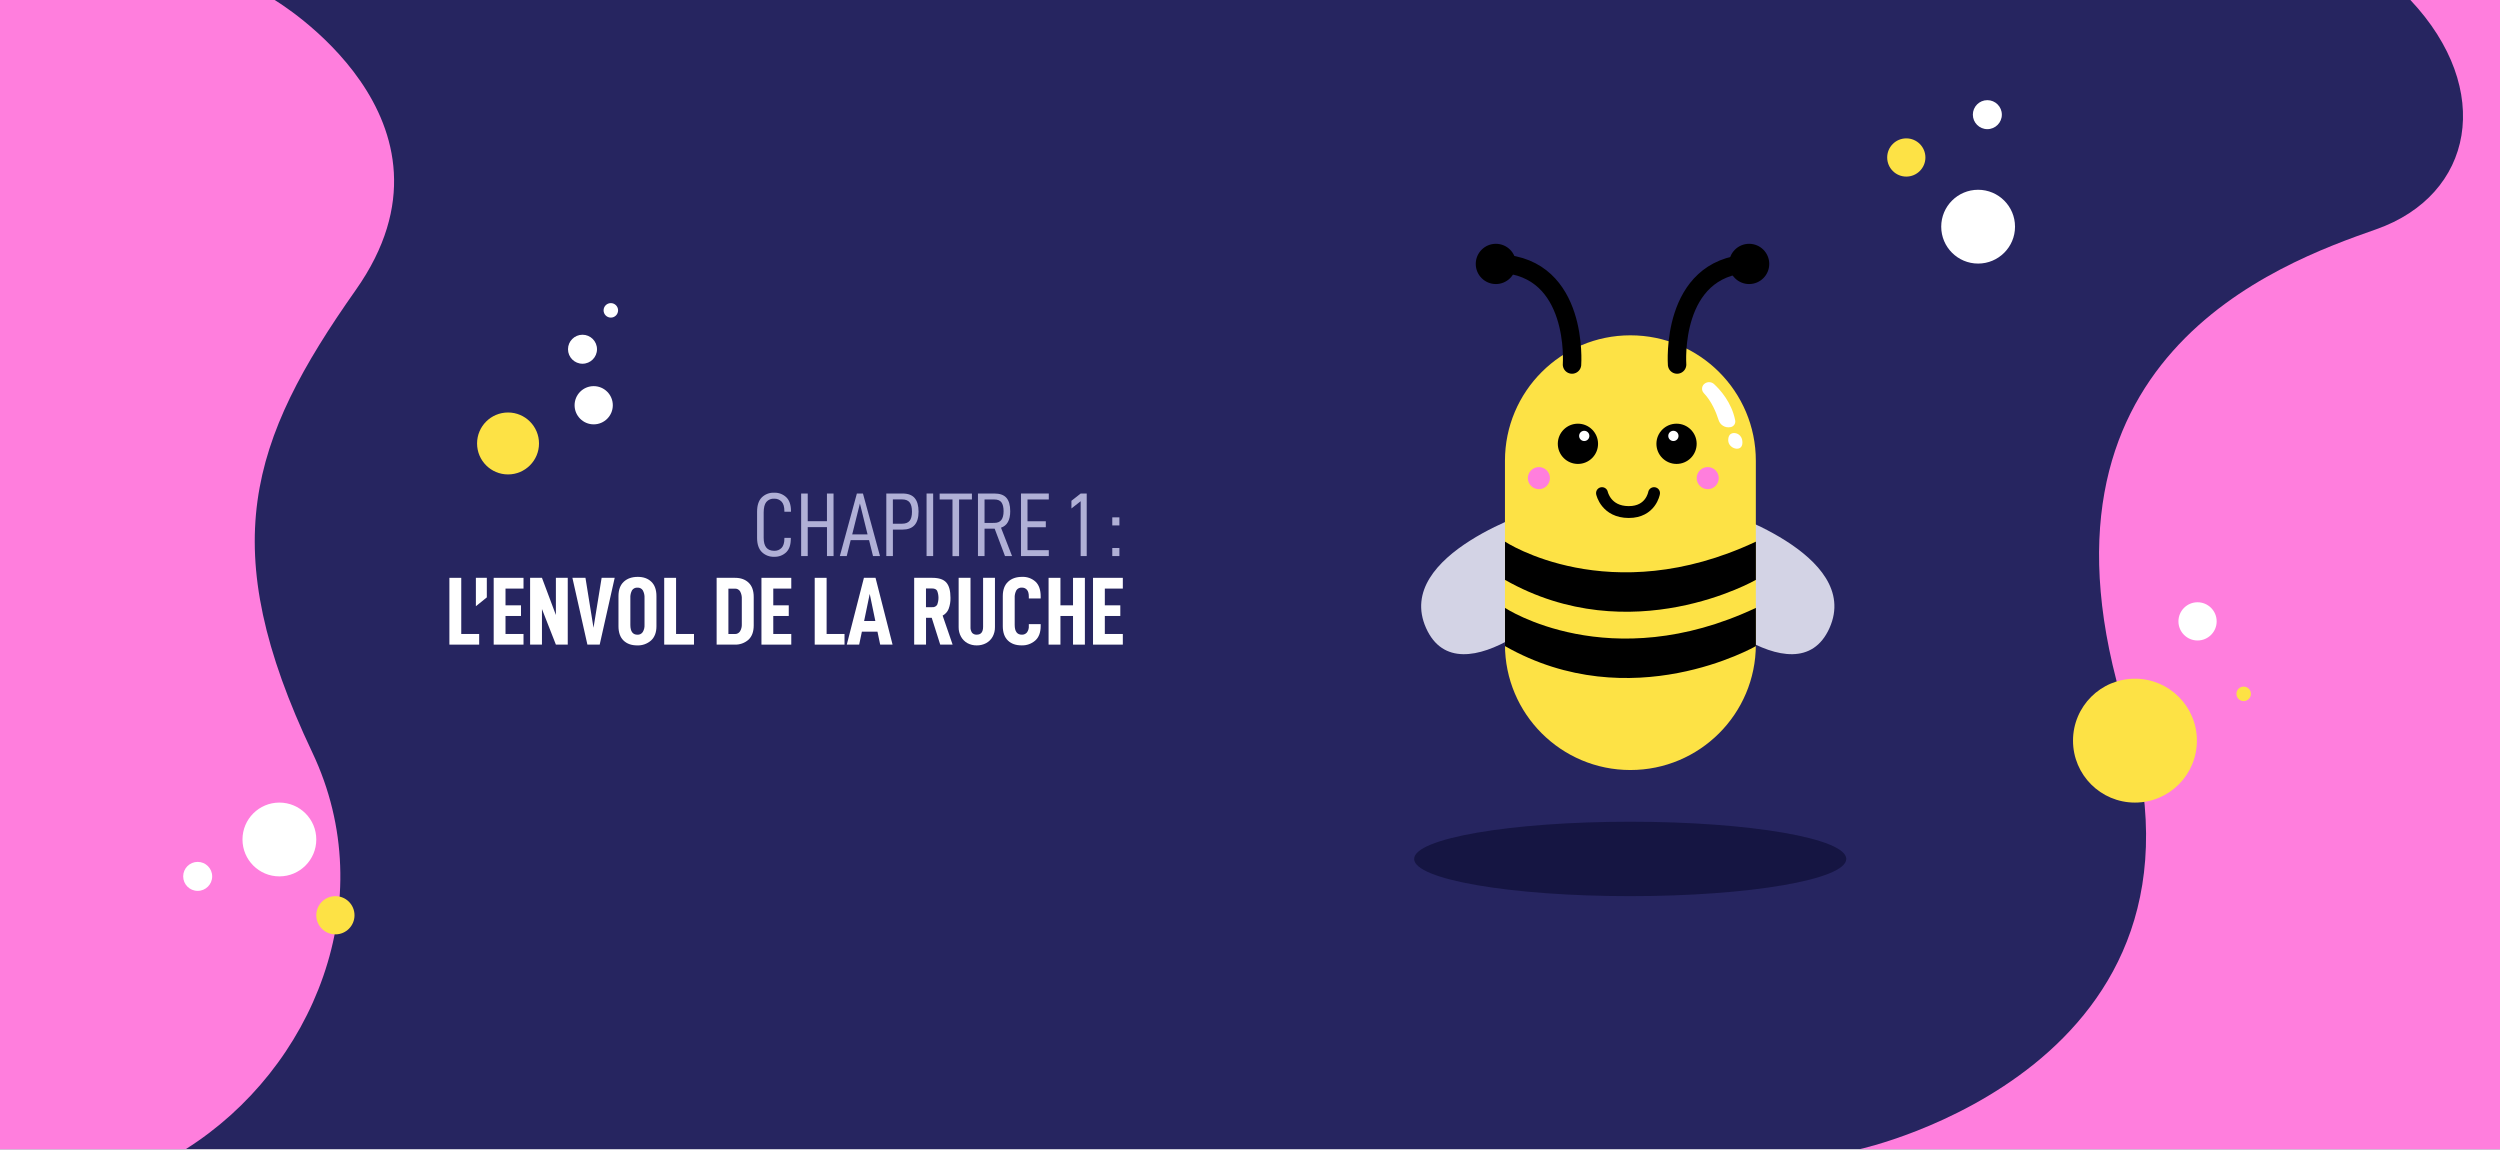
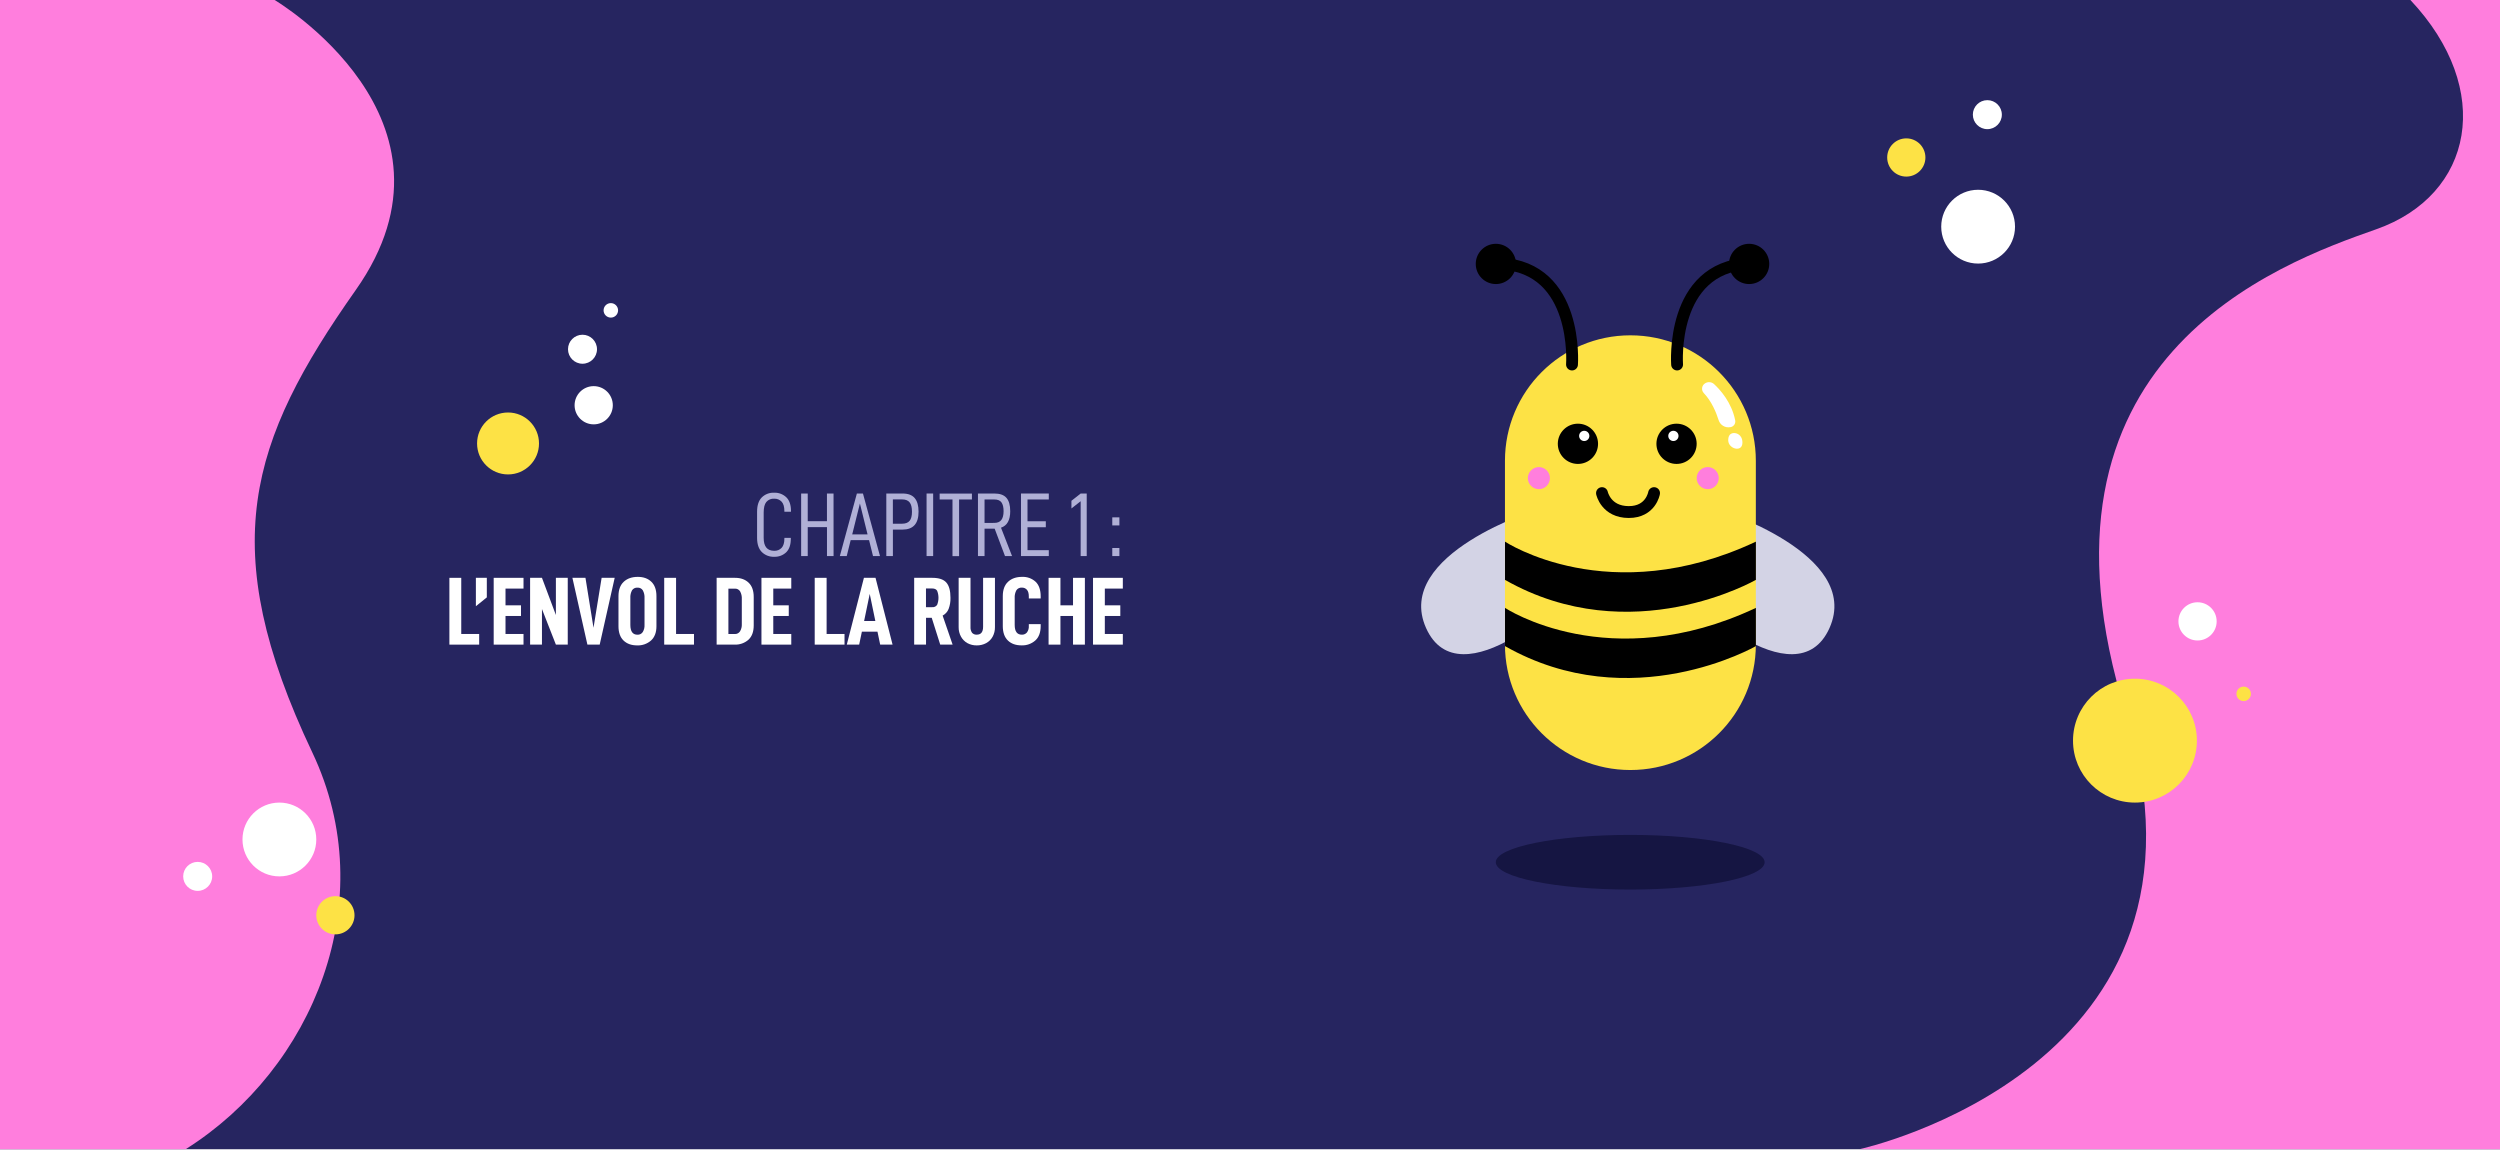
<svg xmlns="http://www.w3.org/2000/svg" viewBox="0 0 1897 872">
  <defs>
-     <style>.cls-1{fill:#262560;}.cls-2{fill:#d3d3e5;}.cls-3{fill:#fde245;}.cls-4{fill:#ff7edd;}.cls-5,.cls-6{fill:none;stroke:#000;stroke-linecap:round;stroke-miterlimit:10;}.cls-5{stroke-width:14px;}.cls-6{stroke-width:9px;}.cls-7{fill:#fff;}.cls-8{fill:#151542;}.cls-9{fill:#b0b0d6;}</style>
+     <style>.cls-1{fill:#262560;}.cls-2{fill:#d3d3e5;}.cls-3{fill:#fde245;}.cls-4{fill:#ff7edd;}.cls-5{fill:none;stroke:#000;stroke-linecap:round;stroke-miterlimit:10;stroke-width:9px;}.cls-6{fill:#fff;}.cls-7{fill:#151542;}.cls-8{fill:#b0b0d6;}</style>
  </defs>
  <g id="Calque_2" data-name="Calque 2">
    <g id="Calque_2-2" data-name="Calque 2">
      <rect class="cls-1" width="1897" height="872" />
      <path class="cls-2" d="M1167.7,386.14s-110.75,34.13-85.61,90.4,111.35-23.35,115.54-38.31S1167.7,386.14,1167.7,386.14Z" />
      <path class="cls-2" d="M1302.63,386.14s110.75,34.13,85.6,90.4-111.35-23.35-115.54-38.31S1302.63,386.14,1302.63,386.14Z" />
      <rect class="cls-3" x="1141.96" y="254.44" width="190.37" height="329.85" rx="95.18" ry="95.18" />
      <path d="M1142,411s79,52.38,190.36,0v29s-94.58,54.48-190.36,0Z" />
      <path d="M1142,461.27s79,52.38,190.36,0v29s-94.58,54.47-190.36,0Z" />
      <circle cx="1197.33" cy="336.76" r="15.27" />
      <circle cx="1135.07" cy="200.27" r="15.27" />
      <circle cx="1327.24" cy="200.27" r="15.27" />
      <circle cx="1272.16" cy="336.76" r="15.27" />
      <circle class="cls-4" cx="1167.7" cy="362.8" r="8.38" />
      <circle class="cls-4" cx="1295.81" cy="362.8" r="8.38" />
      <path class="cls-5" d="M1192.84,276.59s5.39-73.63-54.48-76.62" />
      <path class="cls-5" d="M1272.58,276.59S1267.2,203,1327.06,200" />
-       <path class="cls-6" d="M1215.59,374.17s3,14.37,20.35,14.37c16.76,0,19.16-14.37,19.16-14.37" />
-       <path class="cls-7" d="M1300.67,291.49c4.69,4.34,13.31,13.89,16,27.49a4.38,4.38,0,0,1-3.51,5.14l-.18,0a7.78,7.78,0,0,1-8.87-5.27c-1.87-5.94-5.37-14.41-11.31-20.62a4.79,4.79,0,0,1,1.15-7.44l.12-.07A5.6,5.6,0,0,1,1300.67,291.49Z" />
-       <path class="cls-7" d="M1316.76,328.67s5.39.6,5.39,7.19c0,7.78-10.78,4.79-10.78-1.8S1316.76,328.67,1316.76,328.67Z" />
-       <circle class="cls-7" cx="1269.77" cy="330.77" r="3.89" />
-       <circle class="cls-7" cx="1202.12" cy="330.77" r="3.89" />
-       <ellipse class="cls-8" cx="1237" cy="651.76" rx="163.95" ry="28.24" />
+       <path class="cls-5" d="M1215.59,374.17s3,14.37,20.35,14.37c16.76,0,19.16-14.37,19.16-14.37" />
+       <path class="cls-6" d="M1300.67,291.49c4.69,4.34,13.31,13.89,16,27.49a4.38,4.38,0,0,1-3.51,5.14l-.18,0a7.78,7.78,0,0,1-8.87-5.27c-1.87-5.94-5.37-14.41-11.31-20.62a4.79,4.79,0,0,1,1.15-7.44l.12-.07A5.6,5.6,0,0,1,1300.67,291.49Z" />
+       <path class="cls-6" d="M1316.76,328.67s5.39.6,5.39,7.19c0,7.78-10.78,4.79-10.78-1.8S1316.76,328.67,1316.76,328.67Z" />
+       <circle class="cls-6" cx="1269.77" cy="330.77" r="3.89" />
+       <circle class="cls-6" cx="1202.12" cy="330.77" r="3.89" />
+       <ellipse class="cls-7" cx="1237" cy="654.26" rx="102" ry="20.74" />
      <path class="cls-4" d="M1897,0V872H1411s286-62,202-331,116-341,190-367,90-106,26-174Z" />
-       <path class="cls-9" d="M574.47,408.11v-19.8q0-7.23,3.54-10.84a12.58,12.58,0,0,1,9.39-3.61,12.74,12.74,0,0,1,9.21,3.44q3.58,3.45,3.58,10.39v.62h-5v-.48c0-3.26-.7-5.64-2.1-7.16a7.29,7.29,0,0,0-5.61-2.27,7.19,7.19,0,0,0-6,2.51c-1.33,1.68-2,4.3-2,7.88v19.39q0,9.76,8,9.77a7.24,7.24,0,0,0,5.64-2.27q2.07-2.26,2.07-6.95v-.62h4.88v.69q0,6.88-3.51,10.29a12.52,12.52,0,0,1-9.08,3.4,12.68,12.68,0,0,1-9.42-3.61Q574.47,415.27,574.47,408.11Z" />
-       <path class="cls-9" d="M632.51,421.94h-5V400H612.91v21.94h-5V374.48h5v21h14.58v-21h5Z" />
-       <path class="cls-9" d="M645.5,409.83l-3,12.11h-5.23l12.93-47.46h4.61l12.93,47.46h-5.3l-3-12.11Zm7-27.78-5.84,23.45H658.3Z" />
-       <path class="cls-9" d="M697,388.31q0,13.54-12.18,13.55h-7.29v20.08h-5V374.48h12.31q6.33,0,9.25,3.48T697,388.31Zm-5,0c0-3.31-.6-5.69-1.82-7.16s-3.1-2.2-5.67-2.2h-7v18.44h7c2.57,0,4.46-.72,5.67-2.14S692,391.52,692,388.31Z" />
-       <path class="cls-9" d="M708.08,374.48v47.46h-5V374.48Z" />
-       <path class="cls-9" d="M727.75,379v43h-5V379H713v-4.47h24.49V379Z" />
-       <path class="cls-9" d="M747.07,401.17v20.77h-5V374.48h12.52q6.25,0,9.11,3.3t2.86,10.11q0,10.19-7,12.52l8.39,21.53h-5.36l-7.84-20.77Zm7.43-4.4q3.64,0,5.33-2.24c1.12-1.49,1.69-3.7,1.69-6.64s-.54-5.21-1.62-6.7S757,379,754.5,379h-7.43v17.82Z" />
-       <path class="cls-9" d="M779.67,395.53h13.89v4.54H779.67v17.4h16.16v4.47H774.72V374.48h21.11V379H779.67Z" />
-       <path class="cls-9" d="M813,385.83V380l7-5.5h4.6v47.46H820V380.33Z" />
-       <path class="cls-9" d="M849.4,392.57v6.12H844v-6.12Zm0,23.25v6.12H844v-6.12Z" />
-       <path class="cls-7" d="M350,438.46v42.6H363.6v8.08H341V438.46Z" />
-       <path class="cls-7" d="M369.4,438.46V453.3L361.1,460V438.46Z" />
-       <path class="cls-7" d="M383.58,459.32h11.75v8.08H383.58v13.66h13.66v8.08H374.61V438.46h22.63v8.16H383.58Z" />
-       <path class="cls-7" d="M430.81,489.14h-9l-10.57-27v27h-9V438.46h9l10.57,28.21V438.46h9Z" />
-       <path class="cls-7" d="M444.25,438.46l6.1,37.9,6.17-37.9h9.91l-11.38,50.68h-9.33l-11.38-50.68Z" />
-       <path class="cls-7" d="M469.3,475.19V452.34q0-7.18,4-10.9T484,437.73q6.39,0,10.25,3.71t3.86,10.9v22.85q0,7.05-4.08,10.8a15,15,0,0,1-10.54,3.74q-6.54,0-10.36-3.71T469.3,475.19Zm19.76-1V453.81a10.87,10.87,0,0,0-1.32-5.91,4.45,4.45,0,0,0-4-2,4.58,4.58,0,0,0-4.15,2,11.17,11.17,0,0,0-1.28,5.95v20.35q0,7.43,5.43,7.42a4.48,4.48,0,0,0,3.93-1.95A9.41,9.41,0,0,0,489.06,474.16Z" />
-       <path class="cls-7" d="M513,438.46v42.6H526.6v8.08H504V438.46Z" />
-       <path class="cls-7" d="M557.81,438.46q6.39,0,10.25,3.68T571.92,453V474.6q0,7.13-4,10.84a15,15,0,0,1-10.51,3.7H543.78V438.46Zm3.71,40.62a9.61,9.61,0,0,0,1.36-5.51v-19a10.83,10.83,0,0,0-1.32-5.91,4.41,4.41,0,0,0-4-2h-4.85v34.44h4.85A4.46,4.46,0,0,0,561.52,479.08Z" />
-       <path class="cls-7" d="M586.76,459.32h11.75v8.08H586.76v13.66h13.66v8.08H577.79V438.46h22.63v8.16H586.76Z" />
-       <path class="cls-7" d="M627.23,438.46v42.6h13.59v8.08H618.2V438.46Z" />
-       <path class="cls-7" d="M654,479.3l-2.06,9.84h-9.4l13-50.68h8.81l12.93,50.68h-9.4l-2.06-9.84Zm5.95-28.64-4.26,20.56h8.52Z" />
-       <path class="cls-7" d="M702.67,468.8v20.34h-9V438.46h13.81c5,0,8.53,1.2,10.62,3.6s3.12,6.25,3.12,11.53a22.24,22.24,0,0,1-1.4,8.45,9.86,9.86,0,0,1-4.55,5.07l7.56,22h-9.4L707,468.8Zm4.7-8.08a3.92,3.92,0,0,0,3.74-1.8,14.44,14.44,0,0,0,0-10.61q-1-1.77-3.78-1.77h-4.7v14.18Z" />
-       <path class="cls-7" d="M729.22,483.12a14.41,14.41,0,0,1-1.8-7.27V438.46h9v37.17a7.11,7.11,0,0,0,1.17,4.52,4.4,4.4,0,0,0,3.6,1.43c3.18,0,4.78-2,4.78-5.95V438.46h9v37.39a14.71,14.71,0,0,1-1.76,7.27,12.31,12.31,0,0,1-4.92,4.89,14.66,14.66,0,0,1-7.13,1.72,14.42,14.42,0,0,1-7.09-1.72A12.57,12.57,0,0,1,729.22,483.12Z" />
-       <path class="cls-7" d="M760.92,475.19V452.34q0-7.18,4-10.9t10.65-3.71a14.27,14.27,0,0,1,10.21,3.67q3.88,3.68,3.89,11.17v1.54h-9v-1.47c0-2.3-.47-4-1.43-5.11a4.84,4.84,0,0,0-3.85-1.65,4.57,4.57,0,0,0-4.15,2,11.07,11.07,0,0,0-1.29,5.95v20.35q0,7.43,5.44,7.42a4.77,4.77,0,0,0,3.85-1.69,7.52,7.52,0,0,0,1.43-5v-1.33h9V475q0,7.33-4.08,11a14.93,14.93,0,0,1-10.47,3.71q-6.54,0-10.35-3.71T760.92,475.19Z" />
-       <path class="cls-7" d="M823.21,489.14h-9V467.4h-9.55v21.74h-9V438.46h9v20.86h9.55V438.46h9Z" />
-       <path class="cls-7" d="M838.34,459.32h11.75v8.08H838.34v13.66H852v8.08H829.38V438.46H852v8.16H838.34Z" />
+       <path class="cls-8" d="M574.47,408.11v-19.8q0-7.23,3.54-10.84a12.58,12.58,0,0,1,9.39-3.61,12.74,12.74,0,0,1,9.21,3.44q3.58,3.45,3.58,10.39v.62h-5v-.48c0-3.26-.7-5.64-2.1-7.16a7.29,7.29,0,0,0-5.61-2.27,7.19,7.19,0,0,0-6,2.51c-1.33,1.68-2,4.3-2,7.88v19.39q0,9.76,8,9.77a7.24,7.24,0,0,0,5.64-2.27q2.07-2.26,2.07-6.95v-.62h4.88v.69q0,6.88-3.51,10.29a12.52,12.52,0,0,1-9.08,3.4,12.68,12.68,0,0,1-9.42-3.61Q574.47,415.27,574.47,408.11Z" />
+       <path class="cls-8" d="M632.51,421.94h-5V400H612.91v21.94h-5V374.48h5v21h14.58v-21h5Z" />
+       <path class="cls-8" d="M645.5,409.83l-3,12.11h-5.23l12.93-47.46h4.61l12.93,47.46h-5.3l-3-12.11Zm7-27.78-5.84,23.45H658.3Z" />
+       <path class="cls-8" d="M697,388.31q0,13.54-12.18,13.55h-7.29v20.08h-5V374.48h12.31q6.33,0,9.25,3.48T697,388.31Zm-5,0c0-3.31-.6-5.69-1.82-7.16s-3.1-2.2-5.67-2.2h-7v18.44h7c2.57,0,4.46-.72,5.67-2.14S692,391.52,692,388.31Z" />
+       <path class="cls-8" d="M708.08,374.48v47.46h-5V374.48Z" />
+       <path class="cls-8" d="M727.75,379v43h-5V379H713v-4.47h24.49V379Z" />
+       <path class="cls-8" d="M747.07,401.17v20.77h-5V374.48h12.52q6.25,0,9.11,3.3t2.86,10.11q0,10.19-7,12.52l8.39,21.53h-5.36l-7.84-20.77Zm7.43-4.4q3.64,0,5.33-2.24c1.12-1.49,1.69-3.7,1.69-6.64s-.54-5.21-1.62-6.7S757,379,754.5,379h-7.43v17.82Z" />
+       <path class="cls-8" d="M779.67,395.53h13.89v4.54H779.67v17.4h16.16v4.47H774.72V374.48h21.11V379H779.67Z" />
+       <path class="cls-8" d="M813,385.83V380l7-5.5h4.6v47.46H820V380.33Z" />
+       <path class="cls-8" d="M849.4,392.57v6.12H844v-6.12Zm0,23.25v6.12H844v-6.12Z" />
+       <path class="cls-6" d="M350,438.46v42.6H363.6v8.08H341V438.46Z" />
+       <path class="cls-6" d="M369.4,438.46V453.3L361.1,460V438.46Z" />
+       <path class="cls-6" d="M383.58,459.32h11.75v8.08H383.58v13.66h13.66v8.08H374.61V438.46h22.63v8.16H383.58Z" />
+       <path class="cls-6" d="M430.81,489.14h-9l-10.57-27v27h-9V438.46h9l10.57,28.21V438.46h9Z" />
+       <path class="cls-6" d="M444.25,438.46l6.1,37.9,6.17-37.9h9.91l-11.38,50.68h-9.33l-11.38-50.68Z" />
+       <path class="cls-6" d="M469.3,475.19V452.34q0-7.18,4-10.9T484,437.73q6.39,0,10.25,3.71t3.86,10.9v22.85q0,7.05-4.08,10.8a15,15,0,0,1-10.54,3.74q-6.54,0-10.36-3.71T469.3,475.19Zm19.76-1V453.81a10.87,10.87,0,0,0-1.32-5.91,4.45,4.45,0,0,0-4-2,4.58,4.58,0,0,0-4.15,2,11.17,11.17,0,0,0-1.28,5.95v20.35q0,7.43,5.43,7.42a4.48,4.48,0,0,0,3.93-1.95A9.41,9.41,0,0,0,489.06,474.16Z" />
+       <path class="cls-6" d="M513,438.46v42.6H526.6v8.08H504V438.46Z" />
+       <path class="cls-6" d="M557.81,438.46q6.39,0,10.25,3.68T571.92,453V474.6q0,7.13-4,10.84a15,15,0,0,1-10.51,3.7H543.78V438.46Zm3.71,40.62a9.61,9.61,0,0,0,1.36-5.51v-19a10.83,10.83,0,0,0-1.32-5.91,4.41,4.41,0,0,0-4-2h-4.85v34.44h4.85A4.46,4.46,0,0,0,561.52,479.08Z" />
+       <path class="cls-6" d="M586.76,459.32h11.75v8.08H586.76v13.66h13.66v8.08H577.79V438.46h22.63v8.16H586.76Z" />
+       <path class="cls-6" d="M627.23,438.46v42.6h13.59v8.08H618.2V438.46Z" />
+       <path class="cls-6" d="M654,479.3l-2.06,9.84h-9.4l13-50.68h8.81l12.93,50.68h-9.4l-2.06-9.84Zm5.95-28.64-4.26,20.56h8.52Z" />
+       <path class="cls-6" d="M702.67,468.8v20.34h-9V438.46h13.81c5,0,8.53,1.2,10.62,3.6s3.12,6.25,3.12,11.53a22.24,22.24,0,0,1-1.4,8.45,9.86,9.86,0,0,1-4.55,5.07l7.56,22h-9.4L707,468.8Zm4.7-8.08a3.92,3.92,0,0,0,3.74-1.8,14.44,14.44,0,0,0,0-10.61q-1-1.77-3.78-1.77h-4.7v14.18Z" />
+       <path class="cls-6" d="M729.22,483.12a14.41,14.41,0,0,1-1.8-7.27V438.46h9v37.17a7.11,7.11,0,0,0,1.17,4.52,4.4,4.4,0,0,0,3.6,1.43c3.18,0,4.78-2,4.78-5.95V438.46h9v37.39a14.71,14.71,0,0,1-1.76,7.27,12.31,12.31,0,0,1-4.92,4.89,14.66,14.66,0,0,1-7.13,1.72,14.42,14.42,0,0,1-7.09-1.72A12.57,12.57,0,0,1,729.22,483.12Z" />
+       <path class="cls-6" d="M760.92,475.19V452.34q0-7.18,4-10.9t10.65-3.71a14.27,14.27,0,0,1,10.21,3.67q3.88,3.68,3.89,11.17v1.54h-9v-1.47c0-2.3-.47-4-1.43-5.11a4.84,4.84,0,0,0-3.85-1.65,4.57,4.57,0,0,0-4.15,2,11.07,11.07,0,0,0-1.29,5.95v20.35q0,7.43,5.44,7.42a4.77,4.77,0,0,0,3.85-1.69,7.52,7.52,0,0,0,1.43-5v-1.33h9V475q0,7.33-4.08,11a14.93,14.93,0,0,1-10.47,3.71q-6.54,0-10.35-3.71T760.92,475.19Z" />
+       <path class="cls-6" d="M823.21,489.14h-9V467.4h-9.55v21.74h-9V438.46h9v20.86h9.55V438.46h9Z" />
+       <path class="cls-6" d="M838.34,459.32h11.75v8.08H838.34v13.66H852v8.08H829.38V438.46H852v8.16H838.34Z" />
      <path class="cls-4" d="M208.39,0S361.22,90.5,270,220c-81,115-107,195-33,351,53.34,112.45.8,240-96.1,301H0V0Z" />
-       <circle class="cls-7" cx="1501" cy="172" r="28" />
-       <circle class="cls-7" cx="212" cy="637" r="28" />
+       <circle class="cls-6" cx="1501" cy="172" r="28" />
+       <circle class="cls-6" cx="212" cy="637" r="28" />
      <circle class="cls-3" cx="1620" cy="562" r="47" />
-       <circle class="cls-7" cx="1508" cy="87" r="11" />
-       <circle class="cls-7" cx="150" cy="665" r="11" />
-       <circle class="cls-7" cx="442" cy="265" r="11" />
-       <circle class="cls-7" cx="463.5" cy="235.5" r="5.5" />
+       <circle class="cls-6" cx="1508" cy="87" r="11" />
+       <circle class="cls-6" cx="150" cy="665" r="11" />
+       <circle class="cls-6" cx="442" cy="265" r="11" />
+       <circle class="cls-6" cx="463.5" cy="235.5" r="5.5" />
      <circle class="cls-3" cx="1702.5" cy="526.5" r="5.5" />
      <circle class="cls-3" cx="1446.5" cy="119.5" r="14.5" />
      <circle class="cls-3" cx="254.5" cy="694.5" r="14.5" />
-       <circle class="cls-7" cx="1667.5" cy="471.5" r="14.5" />
-       <circle class="cls-7" cx="450.5" cy="307.5" r="14.5" />
+       <circle class="cls-6" cx="1667.5" cy="471.5" r="14.5" />
+       <circle class="cls-6" cx="450.5" cy="307.5" r="14.5" />
      <circle class="cls-3" cx="385.5" cy="336.5" r="23.5" />
    </g>
  </g>
</svg>
